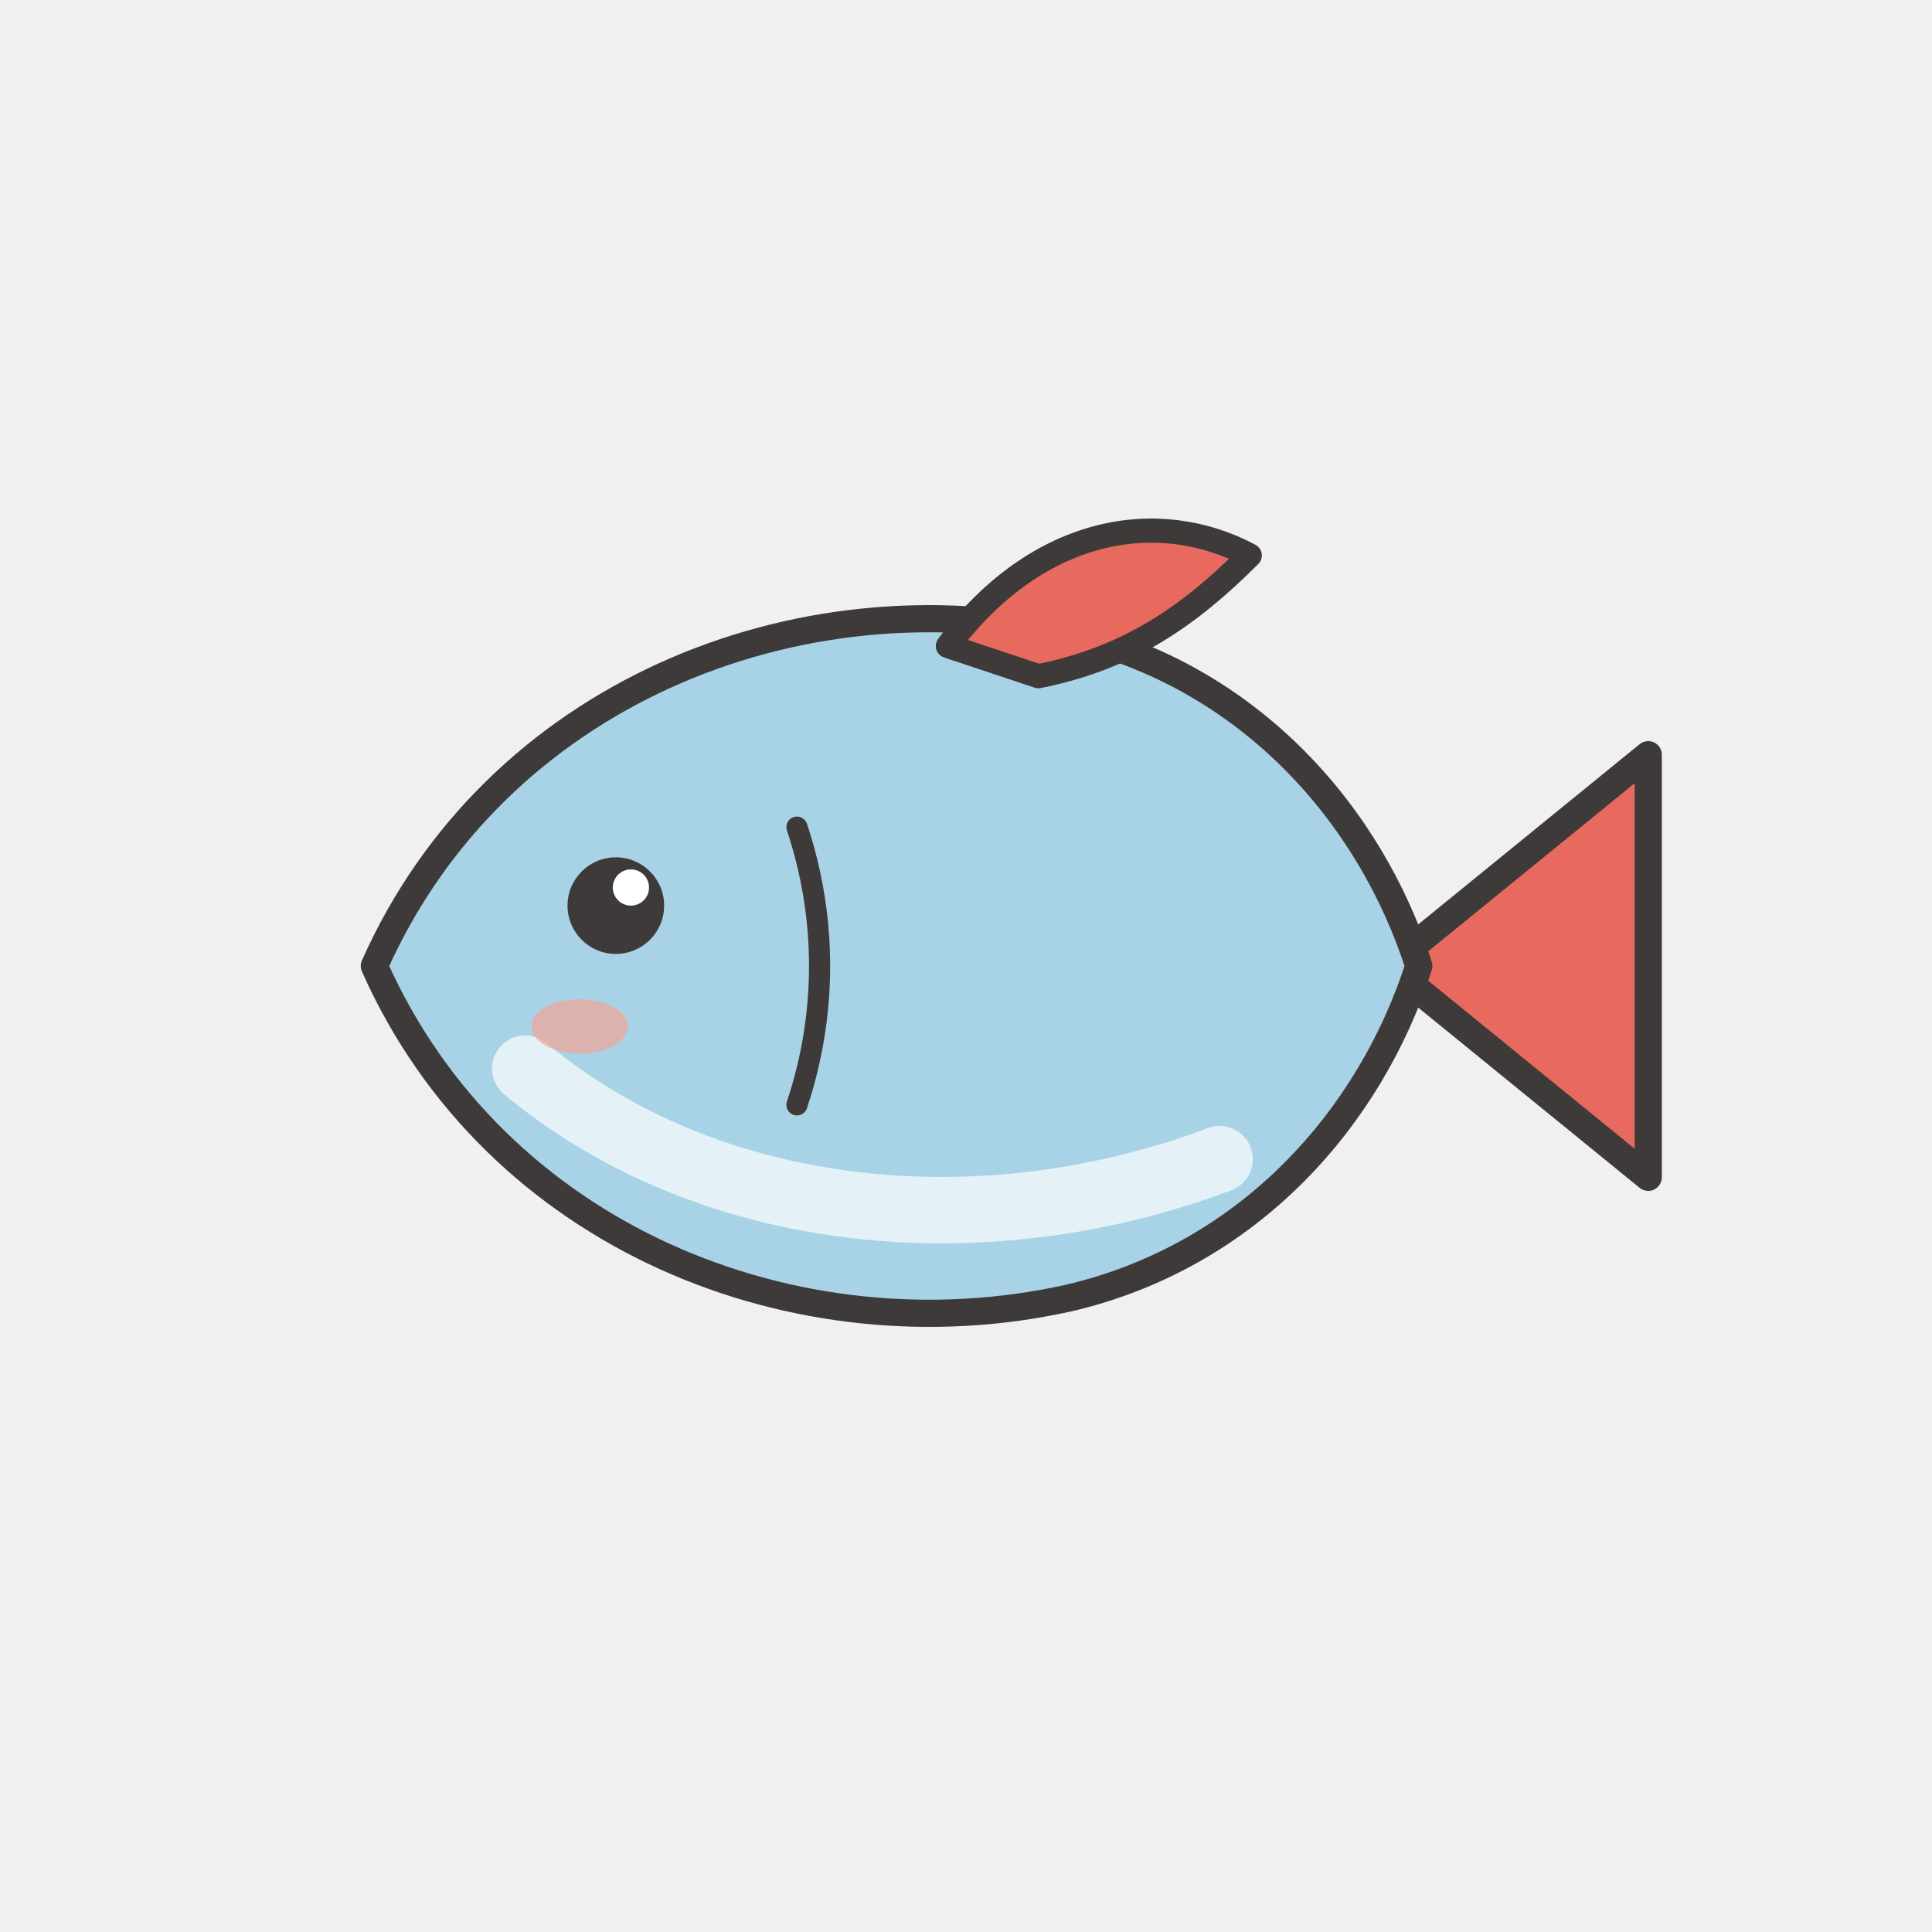
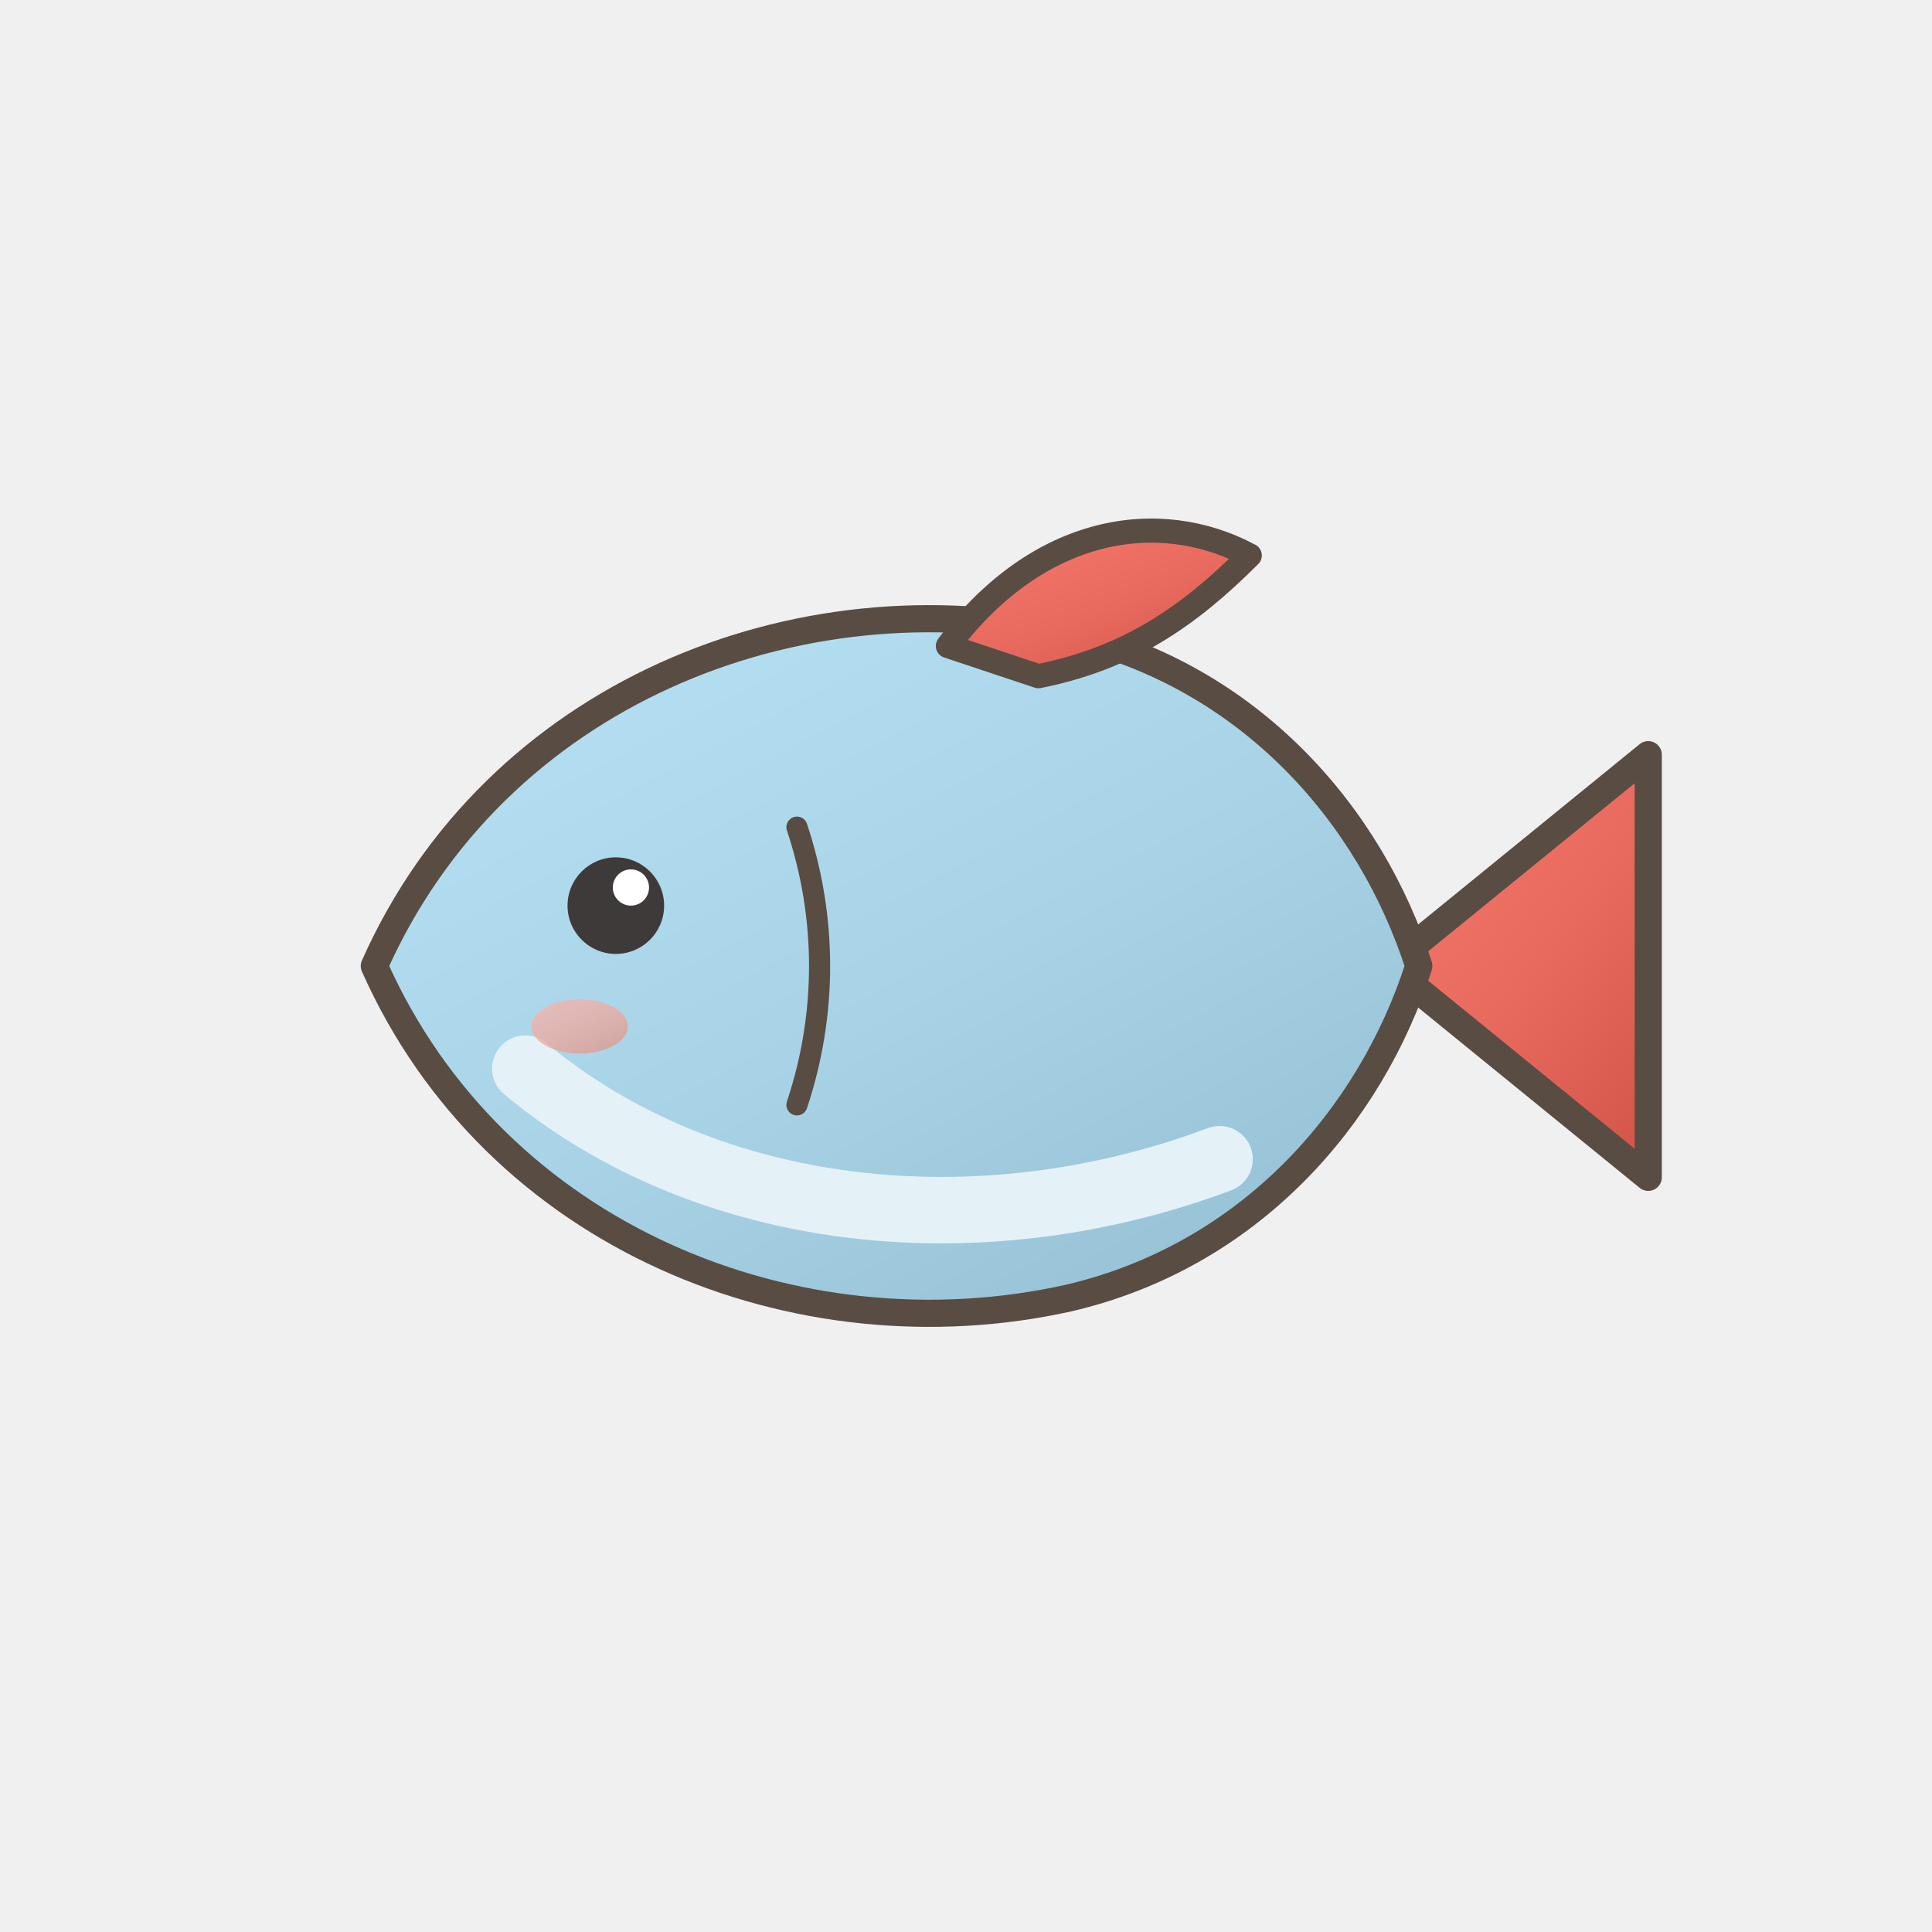
<svg xmlns="http://www.w3.org/2000/svg" viewBox="0 0 512 512" width="512" height="512">
+   <defs>
+     <linearGradient id="pigment0" x1="0" y1="0" x2=".8" y2="1">
+       <stop stop-color="#f87a6e" />
+       <stop offset=".58" stop-color="#E86A5E" />
+       <stop offset="1" stop-color="#d6584c" />
+     </linearGradient>
+     <linearGradient id="pigment1" x1="0" y1="0" x2=".8" y2="1">
+       <stop stop-color="#b8e3f6" />
+       <stop offset=".58" stop-color="#A8D3E6" />
+       <stop offset="1" stop-color="#96c1d4" />
+     </linearGradient>
+     <linearGradient id="pigment2" x1="0" y1="0" x2=".8" y2="1">
+       <stop stop-color="#ffb4a7" />
+       <stop offset=".58" stop-color="#F2A497" />
+       <stop offset="1" stop-color="#e09285" />
+     </linearGradient>
+   </defs>
  <g transform="translate(256 256) scale(0.8) translate(-256 -256)">
-     <path d="M396 256l86-70v140Z" fill="#E86A5E" stroke="#3E3A39" stroke-width="9" stroke-linejoin="round" />
-     <path d="M60 256c40-90 140-130 230-110 60 14 100 60 116 110-16 50-56 96-116 110-90 20-190-20-230-110Z" fill="#A8D3E6" stroke="#3E3A39" stroke-width="9" stroke-linejoin="round" />
+     <path d="M396 256l86-70v140Z" fill="url(#pigment0)" stroke="#594C43" stroke-width="9" stroke-linejoin="round" />
+     <path d="M60 256c40-90 140-130 230-110 60 14 100 60 116 110-16 50-56 96-116 110-90 20-190-20-230-110Z" fill="url(#pigment1)" stroke="#594C43" stroke-width="9" stroke-linejoin="round" />
    <path d="M110 290c60 50 150 60 230 30" fill="none" stroke="#E4F2F8" stroke-width="22" stroke-linecap="round" />
-     <path d="M250 150c30-40 70-46 100-30-20 20-40 34-70 40Z" fill="#E86A5E" stroke="#3E3A39" stroke-width="8" stroke-linejoin="round" />
+     <path d="M250 150c30-40 70-46 100-30-20 20-40 34-70 40Z" fill="url(#pigment0)" stroke="#594C43" stroke-width="8" stroke-linejoin="round" />
    <circle cx="140" cy="236" r="16" fill="#3E3A39" />
    <circle cx="145" cy="230" r="6" fill="#fff" />
-     <path d="M200 210c10 30 10 62 0 92" fill="none" stroke="#3E3A39" stroke-width="7" stroke-linecap="round" />
-     <ellipse cx="128" cy="276" rx="16" ry="9" fill="#F2A497" opacity=".7" />
+     <path d="M200 210c10 30 10 62 0 92" fill="none" stroke="#594C43" stroke-width="7" stroke-linecap="round" />
+     <ellipse cx="128" cy="276" rx="16" ry="9" fill="url(#pigment2)" opacity=".7" />
  </g>
</svg>
